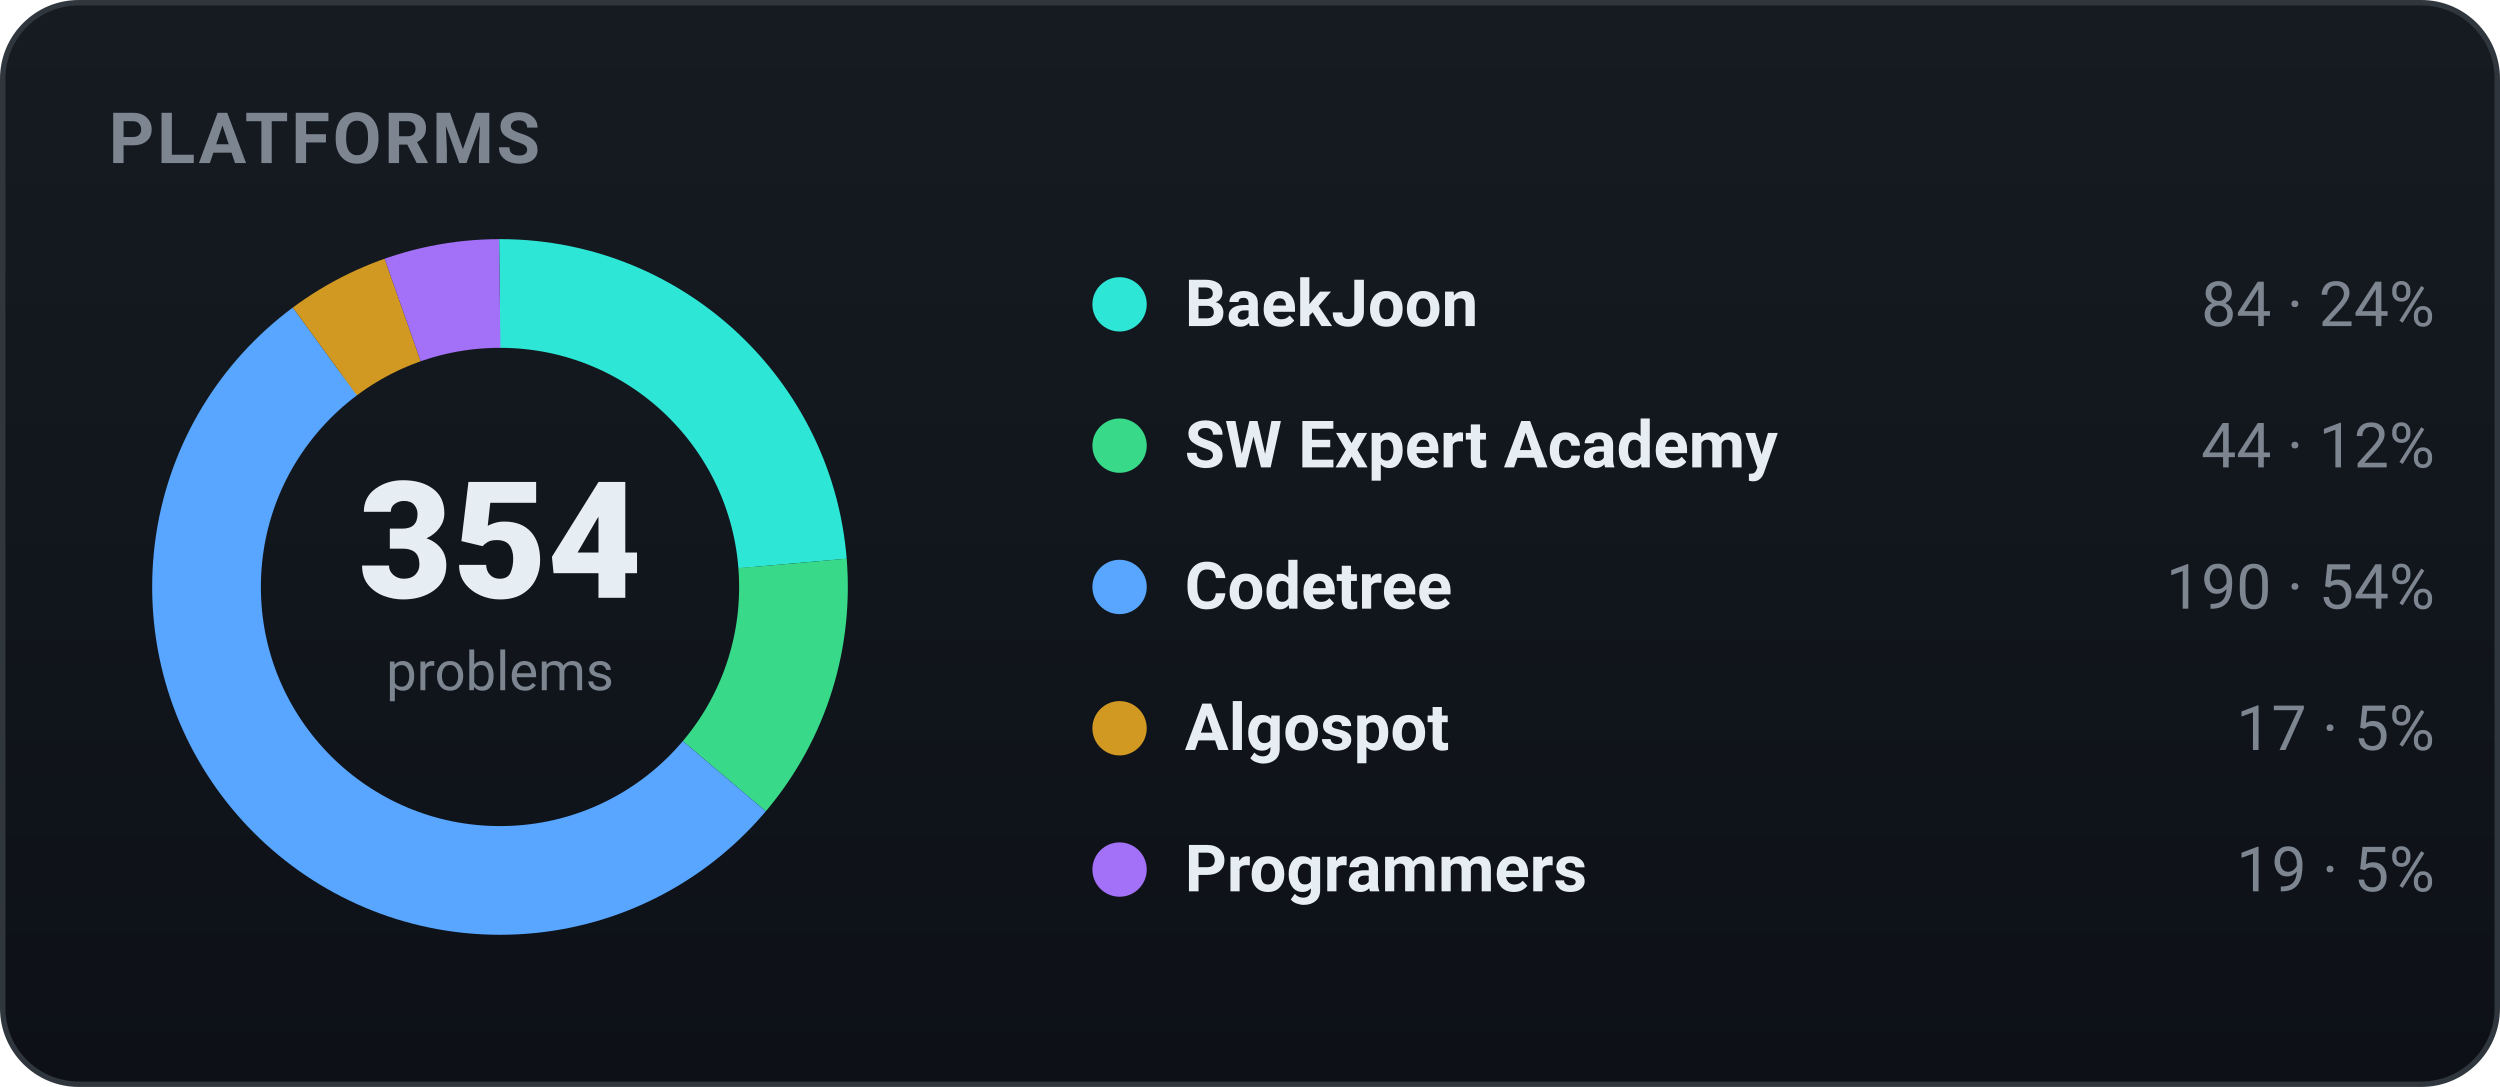
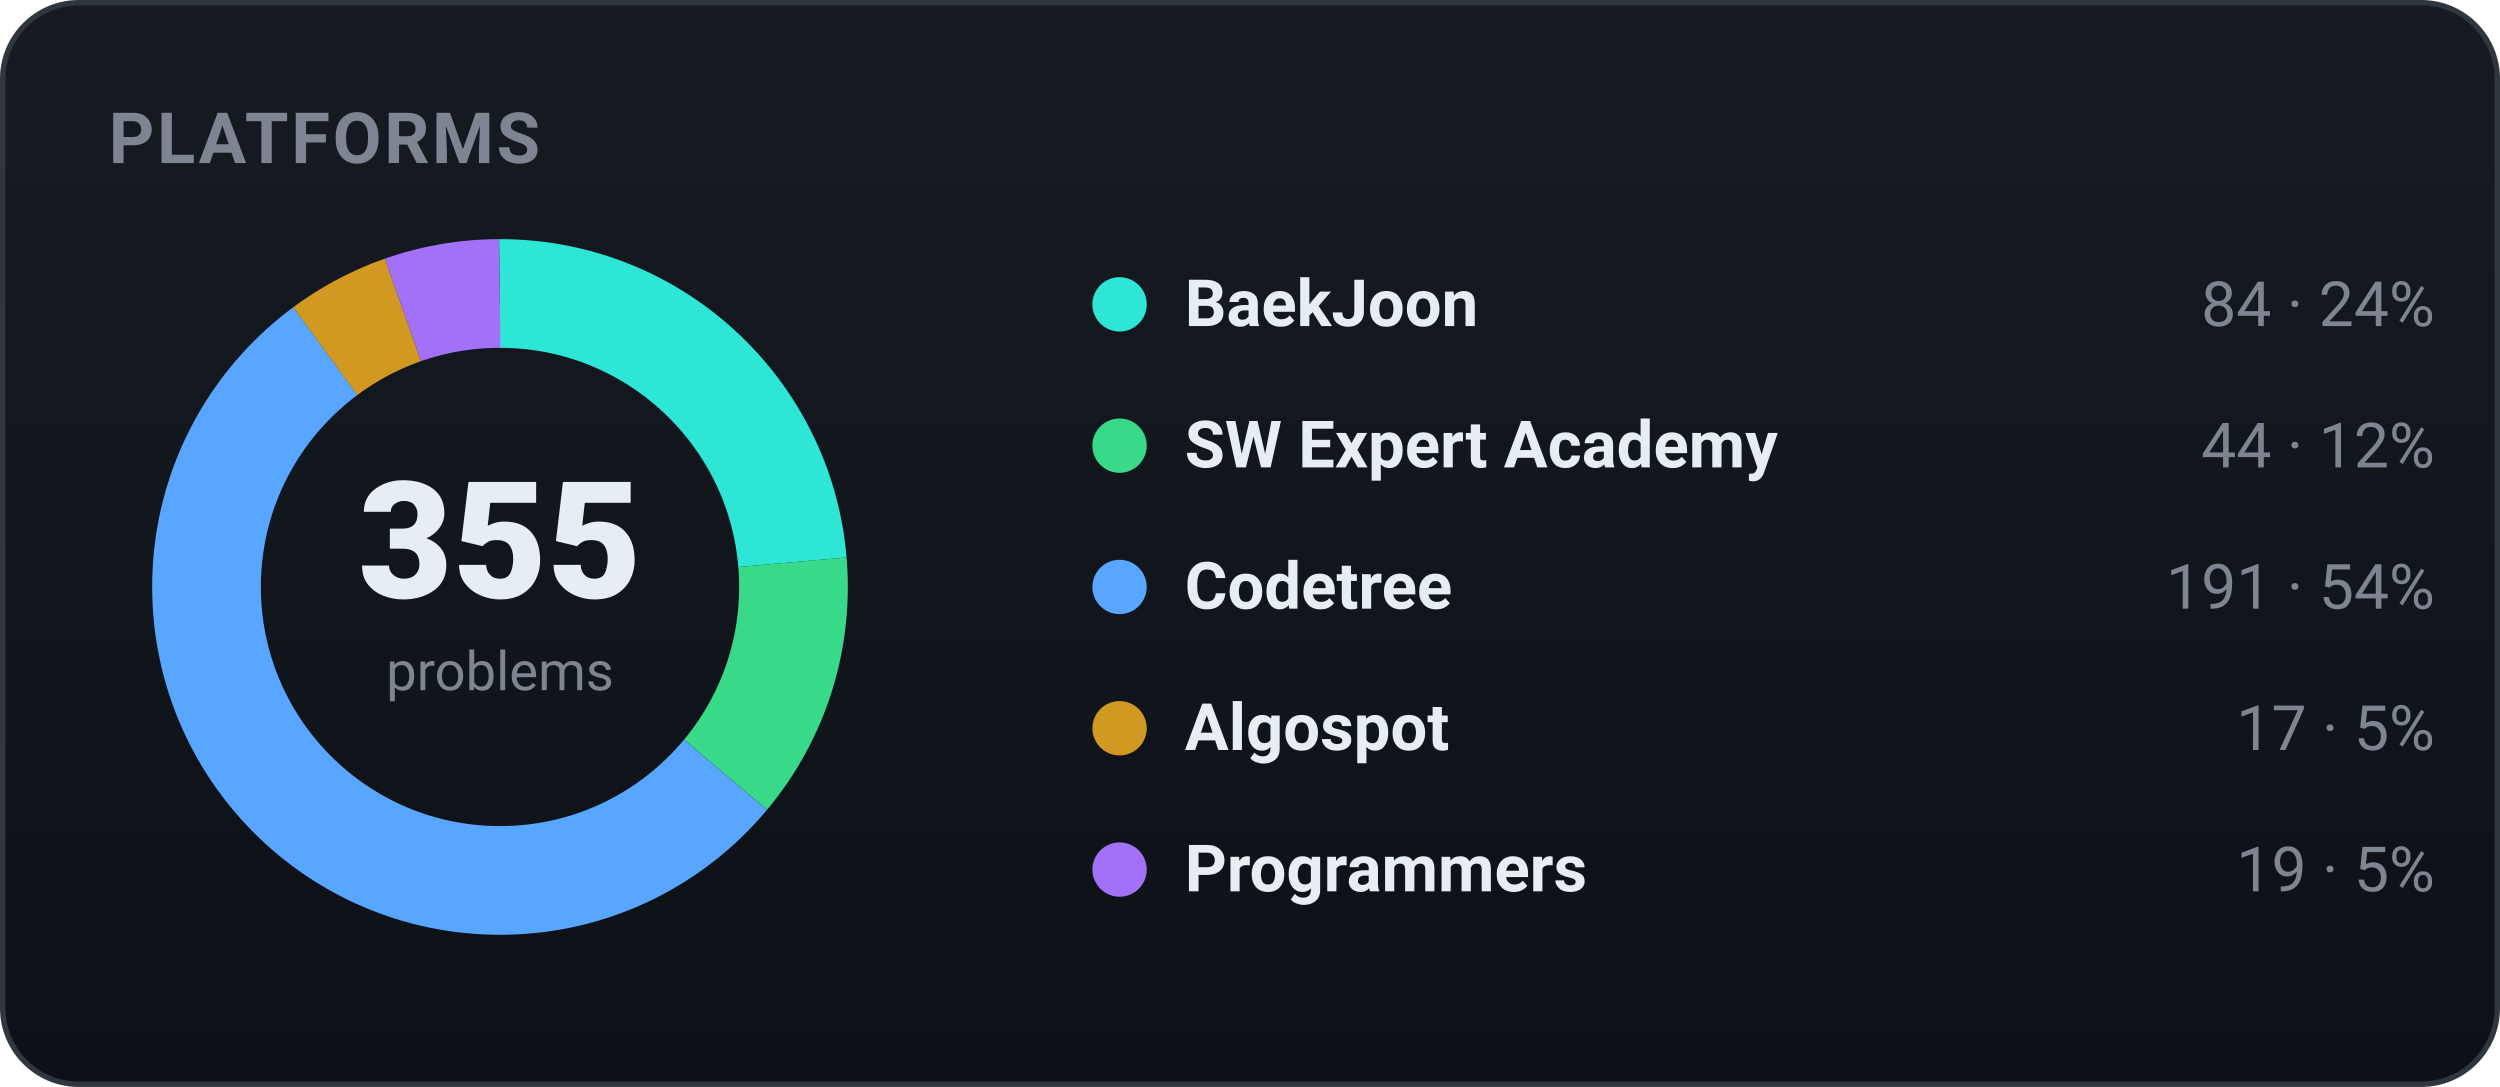
<svg xmlns="http://www.w3.org/2000/svg" width="460" height="200" viewBox="0 0 460 200" role="img" font-family="-apple-system,BlinkMacSystemFont,'Segoe UI',Roboto,'Apple SD Gothic Neo','Malgun Gothic',sans-serif">
  <defs>
    <linearGradient id="bgg" x1="0" y1="0" x2="0" y2="1">
      <stop offset="0" stop-color="#161b22" />
      <stop offset="1" stop-color="#0d1117" />
    </linearGradient>
  </defs>
  <rect x="0.5" y="0.5" width="459" height="199" rx="14" fill="url(#bgg)" stroke="#30363d" />
  <text x="20" y="30" font-family="-apple-system,BlinkMacSystemFont,'Segoe UI',Roboto,'Apple SD Gothic Neo','Malgun Gothic',sans-serif" font-size="13" font-weight="700" fill="#7d8590" letter-spacing="0.5">PLATFORMS</text>
-   <circle cx="92" cy="108" r="54" fill="none" stroke="#2ee6d6" stroke-width="20" stroke-dasharray="80.51 258.78" stroke-dashoffset="-0.00" transform="rotate(-90 92 108)" />
-   <circle cx="92" cy="108" r="54" fill="none" stroke="#39d98a" stroke-width="20" stroke-dasharray="42.17 297.12" stroke-dashoffset="-80.51" transform="rotate(-90 92 108)" />
-   <circle cx="92" cy="108" r="54" fill="none" stroke="#58a6ff" stroke-width="20" stroke-dasharray="182.11 157.19" stroke-dashoffset="-122.68" transform="rotate(-90 92 108)" />
-   <circle cx="92" cy="108" r="54" fill="none" stroke="#d29922" stroke-width="20" stroke-dasharray="16.29 323.00" stroke-dashoffset="-304.79" transform="rotate(-90 92 108)" />
-   <circle cx="92" cy="108" r="54" fill="none" stroke="#a371f7" stroke-width="20" stroke-dasharray="18.21 321.08" stroke-dashoffset="-321.08" transform="rotate(-90 92 108)" />
-   <text x="92" y="110" text-anchor="middle" font-size="30" font-weight="800" fill="#e6edf3">354</text>
+   <circle cx="92" cy="108" r="54" fill="none" stroke="#2ee6d6" stroke-width="20" stroke-dasharray="80.28 259.01" stroke-dashoffset="-0.00" transform="rotate(-90 92 108)" />
+   <circle cx="92" cy="108" r="54" fill="none" stroke="#39d98a" stroke-width="20" stroke-dasharray="42.05 297.24" stroke-dashoffset="-80.28" transform="rotate(-90 92 108)" />
+   <circle cx="92" cy="108" r="54" fill="none" stroke="#58a6ff" stroke-width="20" stroke-dasharray="182.55 156.74" stroke-dashoffset="-122.34" transform="rotate(-90 92 108)" />
+   <circle cx="92" cy="108" r="54" fill="none" stroke="#d29922" stroke-width="20" stroke-dasharray="16.25 323.04" stroke-dashoffset="-304.88" transform="rotate(-90 92 108)" />
+   <circle cx="92" cy="108" r="54" fill="none" stroke="#a371f7" stroke-width="20" stroke-dasharray="18.16 321.13" stroke-dashoffset="-321.13" transform="rotate(-90 92 108)" />
+   <text x="92" y="110" text-anchor="middle" font-size="30" font-weight="800" fill="#e6edf3">355</text>
  <text x="92" y="127" text-anchor="middle" font-size="10" fill="#7d8590">problems</text>
  <circle cx="206" cy="56" r="5" fill="#2ee6d6" />
  <text x="218" y="60" font-size="12" font-weight="600" fill="#e6edf3">BaekJoon</text>
  <text x="448" y="60" text-anchor="end" font-size="11.5" fill="#7d8590">84 · 24%</text>
  <circle cx="206" cy="82" r="5" fill="#39d98a" />
  <text x="218" y="86" font-size="12" font-weight="600" fill="#e6edf3">SW Expert Academy</text>
  <text x="448" y="86" text-anchor="end" font-size="11.5" fill="#7d8590">44 · 12%</text>
  <circle cx="206" cy="108" r="5" fill="#58a6ff" />
  <text x="218" y="112" font-size="12" font-weight="600" fill="#e6edf3">Codetree</text>
-   <text x="448" y="112" text-anchor="end" font-size="11.5" fill="#7d8590">190 · 54%</text>
+   <text x="448" y="112" text-anchor="end" font-size="11.5" fill="#7d8590">191 · 54%</text>
  <circle cx="206" cy="134" r="5" fill="#d29922" />
  <text x="218" y="138" font-size="12" font-weight="600" fill="#e6edf3">Algospot</text>
  <text x="448" y="138" text-anchor="end" font-size="11.5" fill="#7d8590">17 · 5%</text>
  <circle cx="206" cy="160" r="5" fill="#a371f7" />
  <text x="218" y="164" font-size="12" font-weight="600" fill="#e6edf3">Programmers</text>
  <text x="448" y="164" text-anchor="end" font-size="11.5" fill="#7d8590">19 · 5%</text>
</svg>
